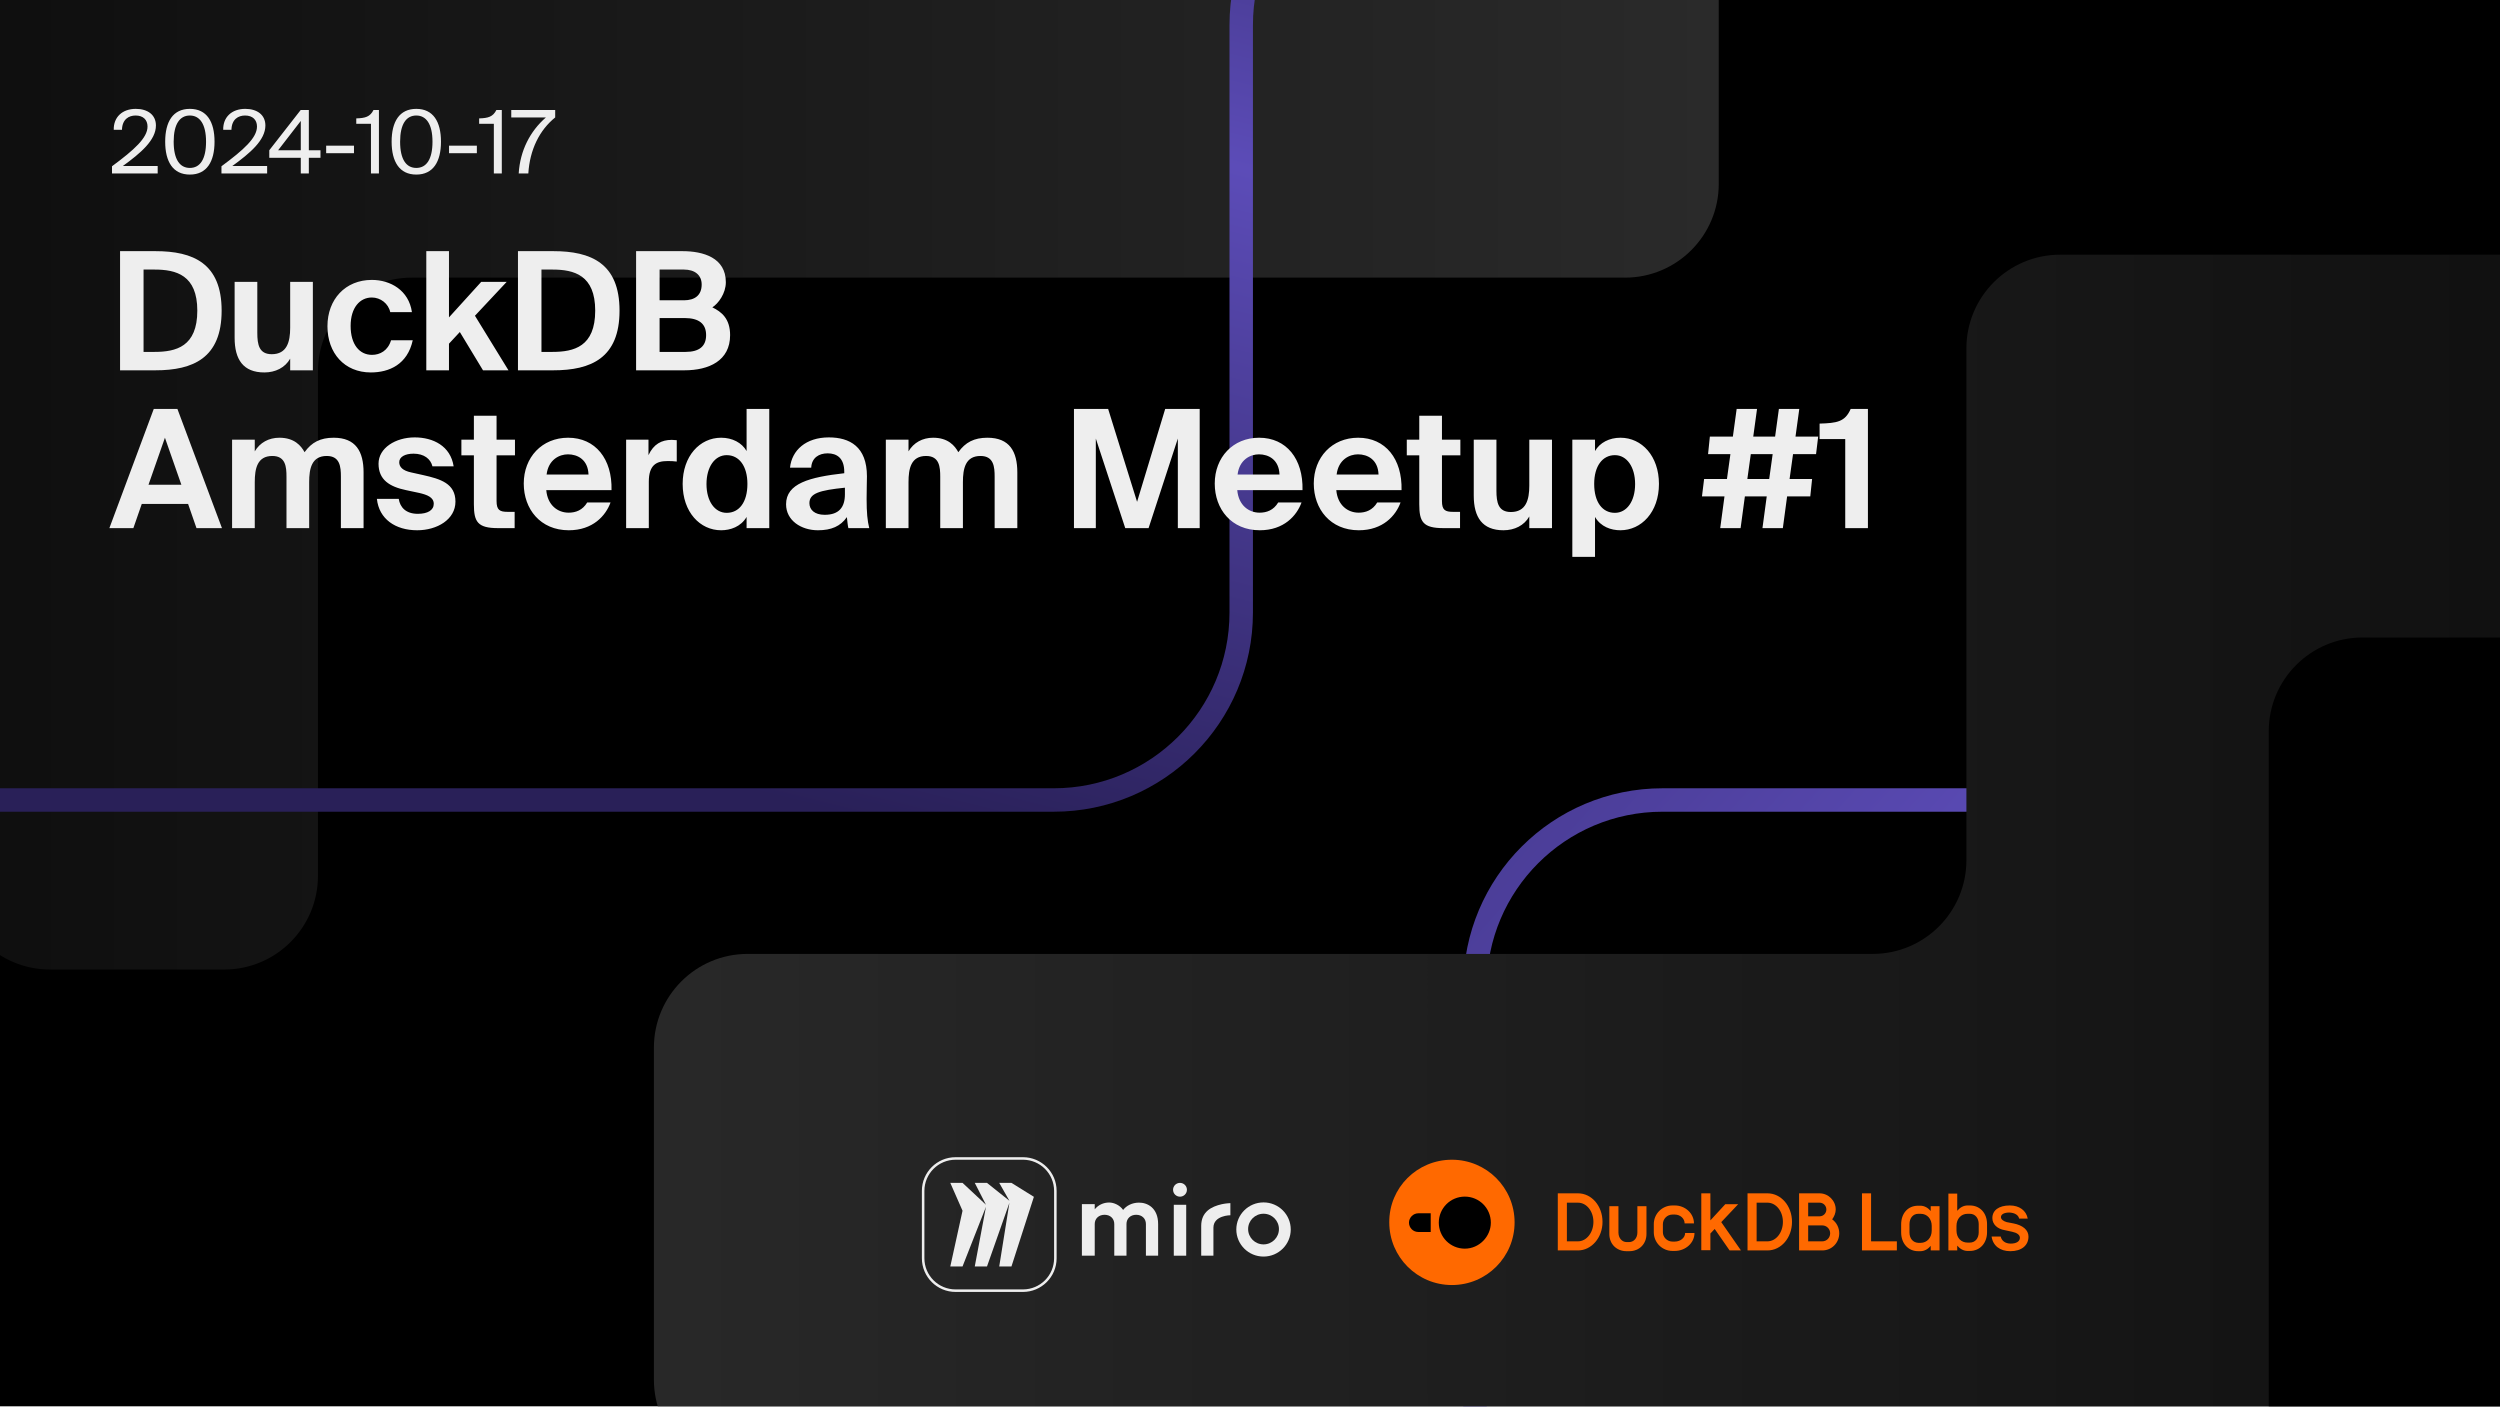
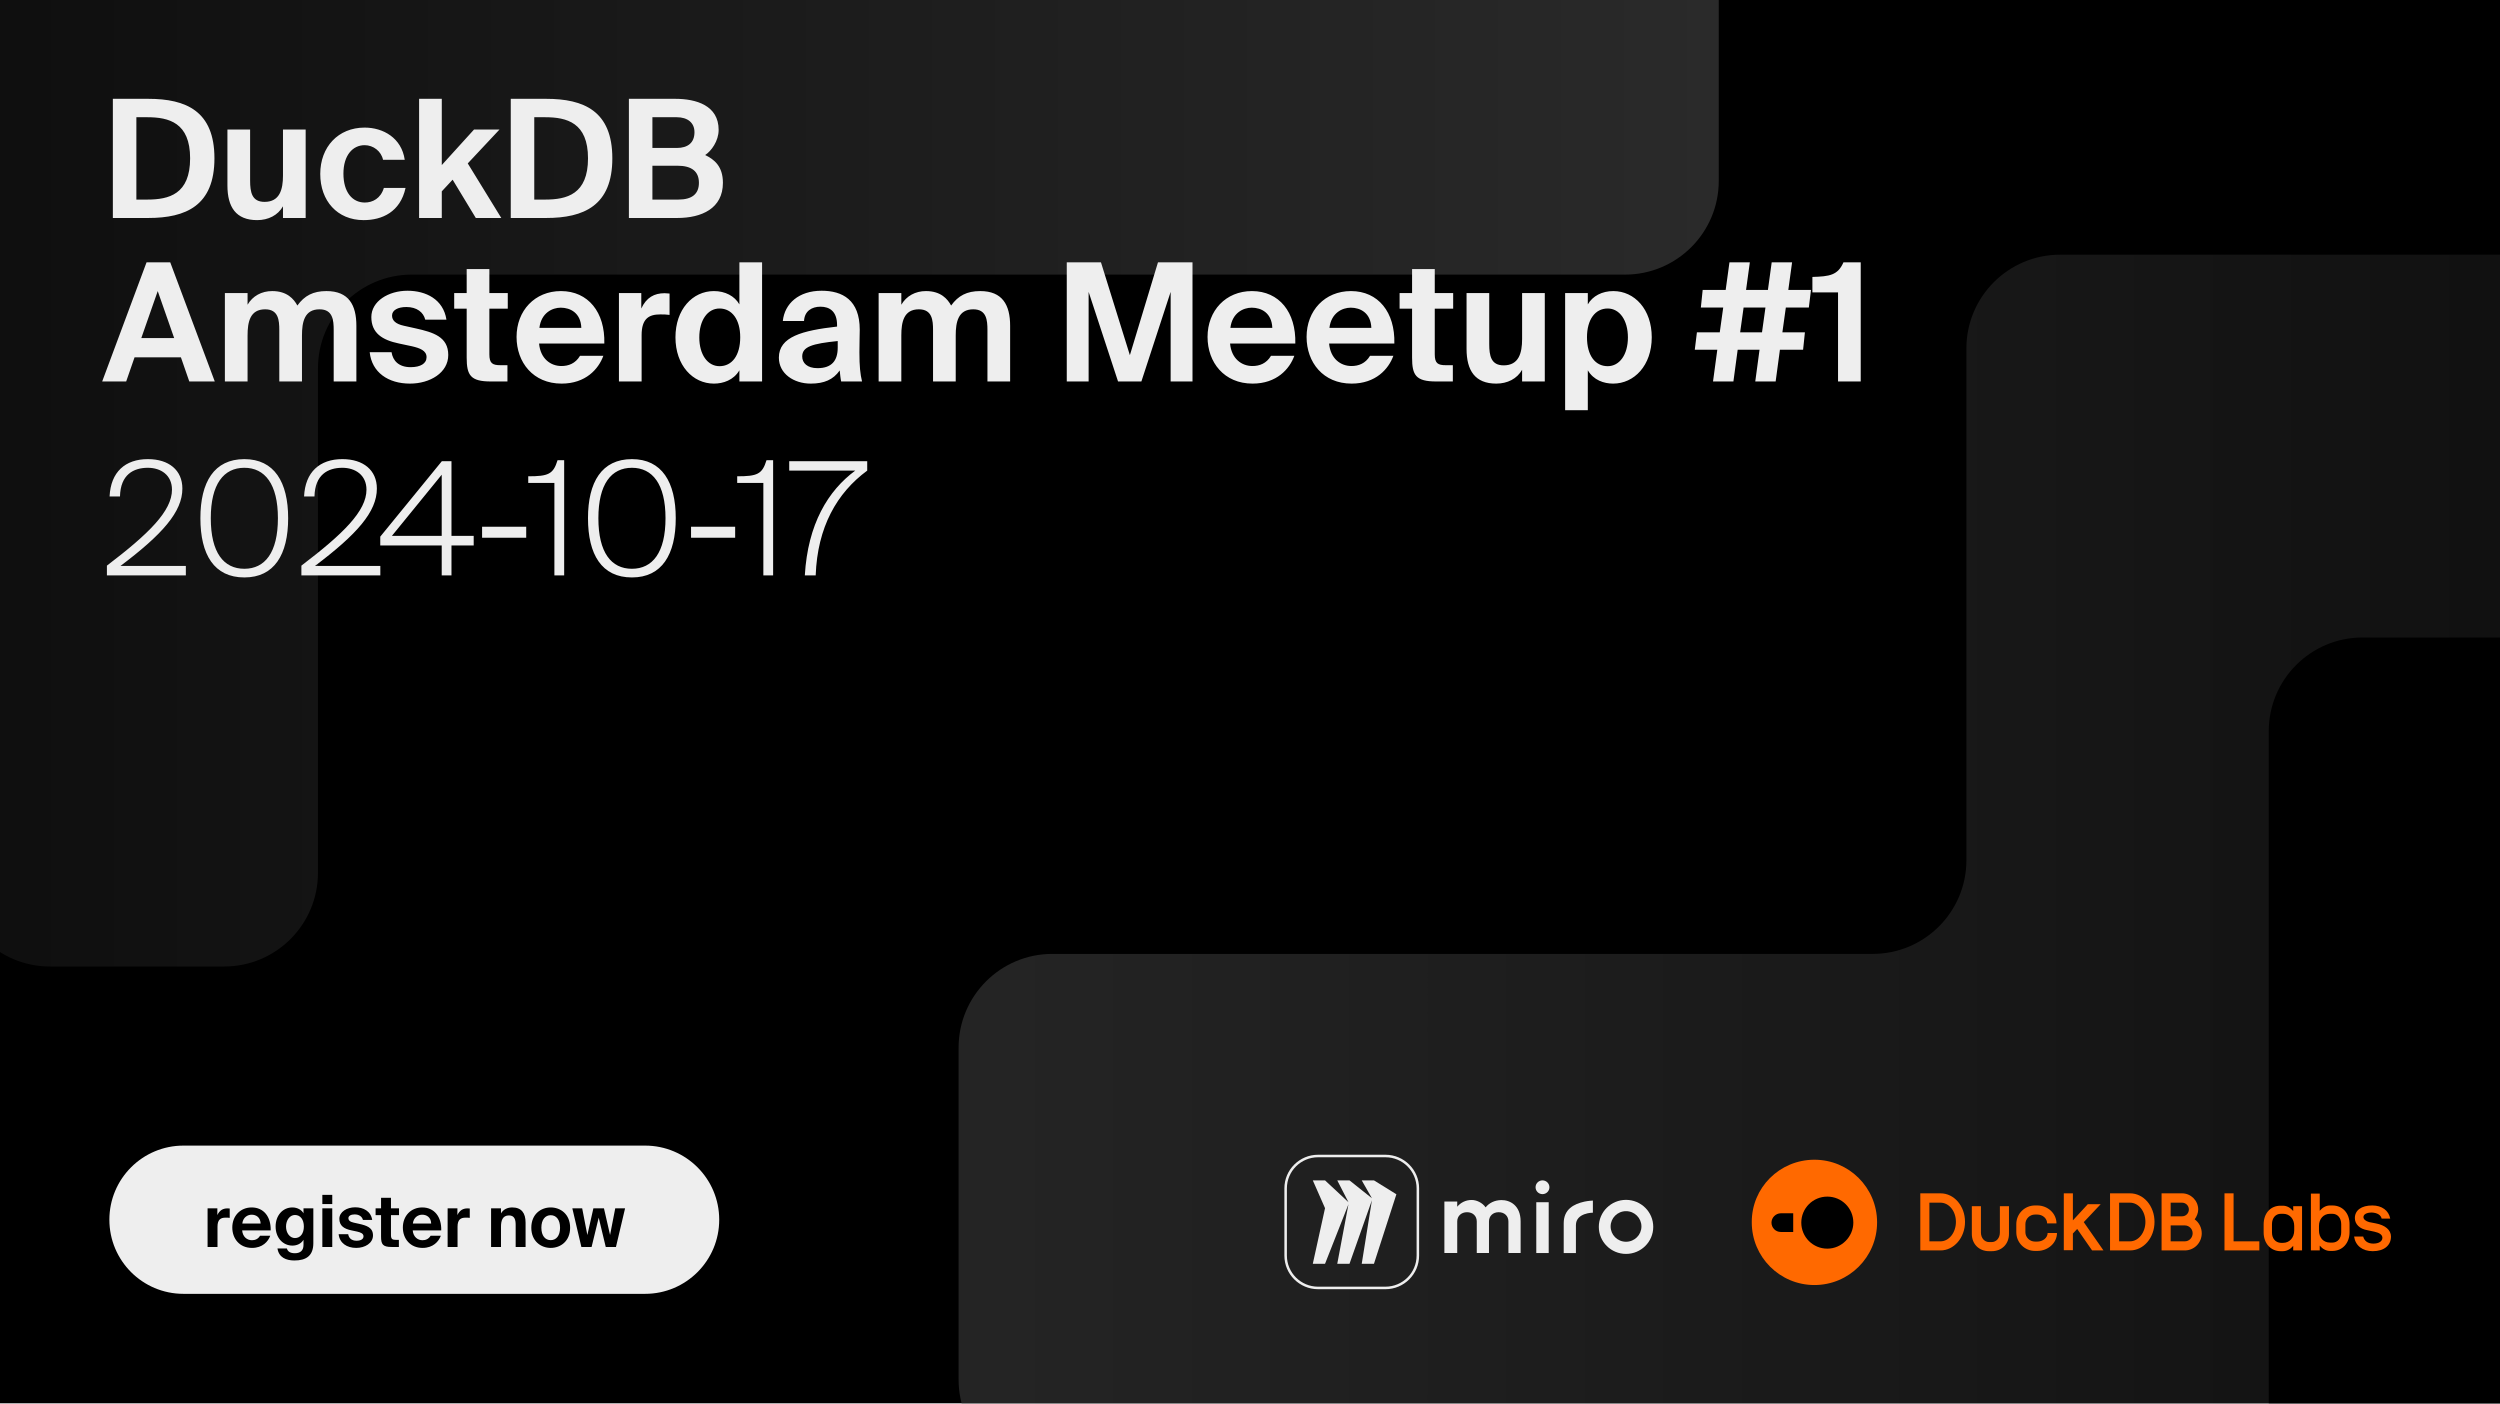
- <svg xmlns="http://www.w3.org/2000/svg" width="1600" height="900" viewBox="0 0 1600 900" fill="none">
-   <g clip-path="url(#clip0_3975_2800)">
-     <rect width="1600" height="900" fill="black" />
-     <path d="M944 1018L944 632C944 565.726 997.726 512 1064 512L1872 512" stroke="url(#paint0_linear_3975_2800)" stroke-width="15" stroke-linecap="round" stroke-linejoin="round" />
-     <path d="M478.5 610.5L1198.5 610.5C1231.64 610.5 1258.5 583.637 1258.5 550.5L1258.5 223C1258.5 189.862 1285.36 163 1318.5 163L1683 163C1716.14 163 1743 189.862 1743 223L1743 882.999C1743 916.136 1716.14 942.999 1683 942.999L478.5 943C445.363 943 418.5 916.137 418.5 883L418.5 670.5C418.5 637.363 445.363 610.5 478.5 610.5Z" fill="url(#paint1_linear_3975_2800)" />
-     <path d="M1512 408L2031.74 408L2241 408C2274.14 408 2301 434.863 2301 468L2301 972C2301 1005.14 2274.14 1032 2241 1032L1512 1032C1478.86 1032 1452 1005.14 1452 972L1452 468C1452 434.863 1478.86 408 1512 408Z" fill="black" />
-     <path d="M203.498 560.5L203.497 237.685C203.497 204.548 230.36 177.685 263.498 177.685L1040 177.685C1073.14 177.685 1100 150.822 1100 117.685L1100 -27C1100 -60.138 1073.14 -87.001 1040 -87.001L32 -87.001C-1.137 -87.001 -28 -60.138 -28 -27.001L-28 560.5C-28 593.637 -1.137 620.5 32 620.5L143.498 620.5C176.635 620.5 203.498 593.637 203.498 560.5Z" fill="url(#paint2_linear_3975_2800)" />
-     <path d="M1600 -104L914.381 -104C848.106 -103.999 794.381 -50.274 794.381 16L794.381 392C794.381 458.274 740.655 512 674.381 512L-170 512" stroke="url(#paint3_linear_3975_2800)" stroke-width="15" stroke-linecap="round" stroke-linejoin="round" />
-     <path d="M86.912 69.672C94.416 69.672 99.792 73.424 99.792 80.312C99.792 89.72 89.992 98.008 78.624 106.24H100.912V111H71.68V106.408C86.016 95.824 94.416 88.208 94.416 80.984C94.416 76.728 91.672 73.928 86.8 73.928C82.432 73.928 78.232 76.336 78.064 83.056H72.8C72.632 74.992 78.232 69.672 86.912 69.672ZM131.871 90.672C131.871 79.416 127.839 73.928 121.511 73.928C115.071 73.928 111.151 79.416 111.151 90.672C111.151 102.04 115.071 107.472 121.511 107.472C127.951 107.472 131.871 102.04 131.871 90.672ZM137.303 90.672C137.303 103.496 132.319 111.728 121.511 111.728C110.703 111.728 105.719 103.496 105.719 90.672C105.719 77.848 110.703 69.672 121.511 69.672C132.319 69.672 137.303 77.848 137.303 90.672ZM156.967 69.672C164.471 69.672 169.847 73.424 169.847 80.312C169.847 89.72 160.047 98.008 148.679 106.24H170.967V111H141.735V106.408C156.071 95.824 164.471 88.208 164.471 80.984C164.471 76.728 161.727 73.928 156.855 73.928C152.487 73.928 148.287 76.336 148.119 83.056H142.855C142.687 74.992 148.287 69.672 156.967 69.672ZM192.503 77.4L177.999 96.16H192.503V77.4ZM205.103 96.16V100.976H197.655V111H192.503V100.976H172.343V96.16L192.447 70.4H197.655V96.16H205.103ZM226.552 98.064H208.744V93.248H226.552V98.064ZM242.512 111H237.416V79.248H228.008V75.776C233.776 75.608 236.856 74.768 239.04 70.4H242.512V111ZM276.793 90.672C276.793 79.416 272.761 73.928 266.433 73.928C259.993 73.928 256.073 79.416 256.073 90.672C256.073 102.04 259.993 107.472 266.433 107.472C272.873 107.472 276.793 102.04 276.793 90.672ZM282.225 90.672C282.225 103.496 277.241 111.728 266.433 111.728C255.625 111.728 250.641 103.496 250.641 90.672C250.641 77.848 255.625 69.672 266.433 69.672C277.241 69.672 282.225 77.848 282.225 90.672ZM305.193 98.064H287.385V93.248H305.193V98.064ZM321.153 111H316.057V79.248H306.649V75.776C312.417 75.608 315.497 74.768 317.681 70.4H321.153V111ZM327.21 75.16V70.4H355.322V75.16C345.242 83.28 339.082 95.768 338.13 111H331.97C332.866 96.384 339.25 83.952 349.386 75.16H327.21Z" fill="#EEEEEE" />
-     <path d="M126.277 198.816C126.277 175.989 112.707 172.518 98.822 172.518H91.88V225.219H98.822C112.707 225.219 126.277 221.853 126.277 198.816ZM76.837 160.737H99.453C123.647 160.737 141.845 168.521 141.845 198.816C141.845 229.111 123.647 237 99.453 237H76.837V160.737ZM185.713 237V229.531C182.452 235.317 176.246 238.367 169.198 238.367C155.629 238.367 150.159 230.057 150.159 216.172V180.407H164.675V213.016C164.675 220.59 165.832 226.691 173.932 226.691C183.609 226.691 185.713 218.802 185.713 209.861V180.407H200.23V237H185.713ZM237.969 179.145C249.856 179.145 261.637 185.772 263.636 199.762H249.751C248.593 194.293 243.544 190.4 237.969 190.4C230.395 190.4 224.4 196.817 224.4 208.598C224.4 220.485 230.08 227.112 238.074 227.112C243.124 227.112 248.278 224.482 250.277 217.75H264.162C260.796 233.213 249.119 238.367 237.338 238.367C220.402 238.367 209.568 225.955 209.568 208.809C209.568 191.558 221.033 179.145 237.969 179.145ZM272.83 160.737H287.346V203.129L307.964 180.407H324.268L303.967 202.077L325.426 237H309.121L294.289 212.491L287.346 219.959V237H272.83V160.737ZM380.933 198.816C380.933 175.989 367.364 172.518 353.479 172.518H346.536V225.219H353.479C367.364 225.219 380.933 221.853 380.933 198.816ZM331.494 160.737H354.11C378.304 160.737 396.502 168.521 396.502 198.816C396.502 229.111 378.304 237 354.11 237H331.494V160.737ZM407.1 237V160.737H436.763C450.123 160.737 464.534 164.944 464.534 180.618C464.534 187.771 459.8 194.187 455.908 196.712C461.799 199.552 467.269 203.97 467.269 214.489C467.269 230.899 453.699 237 438.026 237H407.1ZM422.142 203.549V225.219H438.762C447.598 225.219 451.911 221.537 451.911 214.489C451.911 207.336 447.493 203.549 438.131 203.549H422.142ZM422.142 172.518V192.189H437.71C444.863 192.189 449.071 188.823 449.071 182.09C449.071 176.095 444.758 172.518 437.71 172.518H422.142ZM70 338L98.401 261.737H113.549L142.056 338H125.751L120.386 322.537H90.723L85.358 338H70ZM105.555 280.145L95.035 310.23H116.074L105.555 280.145ZM218.169 338V305.075C218.169 298.869 217.643 291.821 209.122 291.821C199.445 291.821 197.867 299.921 197.867 308.547V338H183.351V305.075C183.351 298.869 182.825 291.821 174.304 291.821C164.627 291.821 163.049 299.921 163.049 308.547V338H148.532V281.407H163.049V288.876C166.31 283.301 171.99 280.145 178.827 280.145C188.4 280.145 192.712 285.299 194.922 289.402C199.445 283.09 205.02 280.145 213.54 280.145C227.741 280.145 232.685 288.981 232.685 302.34V338H218.169ZM290.331 298.448H276.762C275.604 293.715 271.397 290.349 264.665 290.349C259.3 290.349 255.513 292.347 255.513 295.818C255.513 298.869 257.722 301.183 263.087 302.34L270.661 304.023C281.916 306.548 291.488 309.388 291.488 321.064C291.488 332.425 279.812 339.367 266.979 339.367C253.094 339.367 242.575 332.215 241.207 319.276H255.197C256.039 324.746 259.826 328.848 267.4 328.848C273.711 328.848 277.603 326.534 277.603 322.432C277.603 318.224 273.29 316.646 268.346 315.489L259.931 313.701C249.307 311.492 242.259 307.074 242.259 296.765C242.259 286.667 253.199 279.935 265.401 279.935C277.182 279.935 288.333 285.405 290.331 298.448ZM303.284 281.407V266.049H317.8V281.407H329.581V291.4H317.8V320.644C317.8 326.429 319.799 327.586 324.953 327.586H329.371V338H318.747C305.703 338 303.284 334.003 303.284 322.747V291.4H295.289V281.407H303.284ZM391.373 313.701H349.612C350.454 323.378 356.975 328.112 363.918 328.112C368.441 328.112 372.859 326.534 375.805 321.59H390.742C387.691 330.005 379.486 339.367 364.023 339.367C345.825 339.367 335.201 325.798 335.201 309.493C335.201 292.663 346.877 280.145 363.602 280.145C381.064 280.145 391.899 293.715 391.373 313.701ZM363.497 290.769C358.027 290.769 350.979 294.135 349.822 303.708H376.646C376.33 294.135 369.598 290.769 363.497 290.769ZM433.122 281.723V295.398C431.018 295.082 429.23 295.082 427.126 295.082C419.973 295.082 415.24 297.712 415.24 308.336V338H400.723V281.407H415.029V291.295C418.29 284.247 423.339 281.513 429.966 281.513C430.913 281.513 432.175 281.618 433.122 281.723ZM492.335 338H477.818V330.847C474.137 337.158 467.404 339.367 461.514 339.367C448.049 339.367 436.899 327.796 436.899 309.704C436.899 291.926 447.839 280.145 461.514 280.145C468.667 280.145 474.768 283.301 477.818 288.666V261.737H492.335V338ZM465.09 328.217C473.085 328.217 478.344 321.38 478.344 309.704C478.344 298.343 473.085 291.295 465.09 291.295C457.516 291.295 452.152 298.764 452.152 309.809C452.152 320.854 457.516 328.217 465.09 328.217ZM540.745 316.331V312.123C524.44 313.806 518.023 315.7 518.023 322.011C518.023 326.113 521.179 329.48 527.806 329.48C536.958 329.48 540.745 324.641 540.745 316.331ZM542.007 330.952C537.904 336.843 532.014 339.367 523.493 339.367C512.659 339.367 503.086 333.056 503.086 322.747C503.086 309.388 518.023 305.391 540.324 302.866V301.92C540.324 293.189 535.59 290.138 529.7 290.138C524.124 290.138 519.496 292.978 519.18 299.29H505.611C506.768 288.14 515.814 279.935 530.436 279.935C543.795 279.935 554.84 285.825 554.84 304.865C554.84 306.548 554.63 314.227 554.63 319.276C554.63 328.217 555.156 333.266 556.313 338H542.954C542.533 336.212 542.322 333.792 542.007 330.952ZM636.569 338V305.075C636.569 298.869 636.043 291.821 627.523 291.821C617.845 291.821 616.267 299.921 616.267 308.547V338H601.751V305.075C601.751 298.869 601.225 291.821 592.705 291.821C583.027 291.821 581.449 299.921 581.449 308.547V338H566.933V281.407H581.449V288.876C584.71 283.301 590.391 280.145 597.228 280.145C606.8 280.145 611.113 285.299 613.322 289.402C617.845 283.09 623.42 280.145 631.941 280.145C646.142 280.145 651.086 288.981 651.086 302.34V338H636.569ZM735.091 338H720.154L701.325 280.671V338H687.335V261.737H709.214L727.728 321.169L745.715 261.737H767.806V338H753.815V280.671L735.091 338ZM833.606 313.701H791.845C792.686 323.378 799.208 328.112 806.151 328.112C810.674 328.112 815.092 326.534 818.037 321.59H832.975C829.924 330.005 821.719 339.367 806.256 339.367C788.058 339.367 777.434 325.798 777.434 309.493C777.434 292.663 789.11 280.145 805.835 280.145C823.297 280.145 834.132 293.715 833.606 313.701ZM805.73 290.769C800.26 290.769 793.212 294.135 792.055 303.708H818.879C818.563 294.135 811.831 290.769 805.73 290.769ZM896.987 313.701H855.227C856.068 323.378 862.59 328.112 869.532 328.112C874.056 328.112 878.474 326.534 881.419 321.59H896.356C893.306 330.005 885.101 339.367 869.638 339.367C851.44 339.367 840.815 325.798 840.815 309.493C840.815 292.663 852.492 280.145 869.217 280.145C886.679 280.145 897.513 293.715 896.987 313.701ZM869.112 290.769C863.642 290.769 856.594 294.135 855.437 303.708H882.261C881.945 294.135 875.213 290.769 869.112 290.769ZM908.336 281.407V266.049H922.853V281.407H934.634V291.4H922.853V320.644C922.853 326.429 924.851 327.586 930.006 327.586H934.424V338H923.799C910.756 338 908.336 334.003 908.336 322.747V291.4H900.342V281.407H908.336ZM978.753 338V330.531C975.492 336.317 969.286 339.367 962.238 339.367C948.669 339.367 943.199 331.057 943.199 317.172V281.407H957.715V314.016C957.715 321.59 958.872 327.691 966.972 327.691C976.65 327.691 978.753 319.802 978.753 310.861V281.407H993.27V338H978.753ZM1033.53 328.217C1041.11 328.217 1046.47 320.854 1046.47 309.809C1046.47 298.764 1041.11 291.295 1033.53 291.295C1025.54 291.295 1020.28 298.343 1020.28 309.704C1020.28 321.38 1025.54 328.217 1033.53 328.217ZM1020.81 356.408H1006.29V281.407H1020.81V288.666C1023.86 283.301 1029.96 280.145 1037.11 280.145C1050.79 280.145 1061.73 291.926 1061.73 309.704C1061.73 327.796 1050.47 339.367 1037.01 339.367C1031.11 339.367 1024.49 337.158 1020.81 330.847V356.408ZM1094.31 279.409H1109.04L1111.46 261.737H1124.5L1122.08 279.409H1136.07L1138.49 261.737H1151.54L1149.12 279.409H1163.63L1162.27 290.664H1147.54L1145.33 306.548H1159.74L1158.58 317.698H1143.75L1141.02 338H1127.97L1130.71 317.698H1116.72L1113.98 338H1100.94L1103.67 317.698H1089.26L1090.63 306.548H1105.25L1107.46 290.664H1093.16L1094.31 279.409ZM1120.51 290.664L1118.3 306.548H1132.29L1134.5 290.664H1120.51ZM1195.47 338H1180.95V280.987H1164.54V271.099C1175.48 270.783 1180.84 270.047 1184.42 261.737H1195.47V338Z" fill="#EEEEEE" />
-     <path d="M768.776 784.577V803.647H776.59V785.746C776.59 777.774 787.443 777.759 787.443 777.759V769.998C787.443 769.998 784.407 770.134 782.009 770.673C775.214 772.204 768.776 775.56 768.776 784.577Z" fill="#EEEEEE" />
-     <path d="M709.884 769.611C712.927 769.611 716.729 771.335 718.799 774.363C720.941 771.61 724.467 769.751 728.822 769.679C734.354 769.607 741.199 773.05 741.199 783.383V803.622H733.385V783.379C733.385 779.936 730.896 777.459 727.167 777.459C723.437 777.459 720.948 779.936 720.948 783.379V803.618H713.135V783.379C713.135 779.936 710.646 777.459 706.916 777.459C703.183 777.459 700.626 779.936 700.626 783.379V803.618H692.409V770.633H700.626V773.948C702.84 771.263 706.087 769.607 709.888 769.607H709.884V769.611Z" fill="#EEEEEE" />
-     <path d="M759.169 771.057V803.646H751.224V771.057H759.169Z" fill="#EEEEEE" />
-     <path d="M755.195 765.873C757.646 765.873 759.629 763.897 759.629 761.457C759.629 759.021 757.642 757.045 755.195 757.045C752.747 757.045 750.76 759.021 750.76 761.457C750.76 763.897 752.743 765.873 755.195 765.873Z" fill="#EEEEEE" />
-     <path d="M808.659 769.541C799.039 769.541 791.24 777.302 791.24 786.873C791.24 796.444 799.039 804.204 808.659 804.204C818.279 804.204 826.077 796.444 826.077 786.873C826.077 777.302 818.279 769.541 808.659 769.541ZM808.659 796.413C803.213 796.413 798.797 792.02 798.797 786.601C798.797 781.182 803.213 776.789 808.659 776.789C814.108 776.789 818.52 781.182 818.52 786.601C818.52 792.02 814.108 796.413 808.659 796.413Z" fill="#EEEEEE" />
-     <path d="M590.808 762.166C590.808 750.708 600.1 741.416 611.559 741.416H654.677C666.139 741.416 675.428 750.708 675.428 762.166V805.284C675.428 816.747 666.136 826.035 654.677 826.035H611.559C600.1 826.035 590.808 816.743 590.808 805.284V762.166Z" stroke="#EEEEEE" stroke-width="1.617" />
-     <path fill-rule="evenodd" clip-rule="evenodd" d="M647.335 757.045H639.506L646.03 768.509L631.677 757.045H623.849L631.025 771.054L616.02 757.045H608.191L616.02 774.878L608.191 810.541H616.02L631.025 772.333L623.849 810.541H631.677L646.03 769.783L639.506 810.541H647.335L661.687 765.96L647.335 757.045Z" fill="#EEEEEE" />
-     <g clip-path="url(#clip1_3975_2800)">
-       <path d="M929.236 742.223C951.388 742.223 969.337 760.171 969.337 782.324C969.337 804.476 951.388 822.425 929.236 822.425C907.083 822.425 889.135 804.476 889.135 782.324C888.973 760.171 906.922 742.223 929.236 742.223Z" fill="#FF6900" />
-       <path d="M907.731 788.468H915.654V776.502H907.731C904.497 776.502 901.748 779.251 901.748 782.485C901.748 785.719 904.335 788.468 907.731 788.468Z" fill="black" />
-       <path d="M954.138 782.485C954.138 773.268 946.7 765.83 937.483 765.83C928.266 765.83 920.828 773.268 920.828 782.485C920.828 791.702 928.266 799.14 937.483 799.14C946.7 799.14 954.138 791.378 954.138 782.485Z" fill="black" />
-       <path d="M1047.92 771.977V788.794C1047.92 792.351 1045.66 794.938 1042.59 794.938H1041.13C1038.06 794.938 1035.8 792.351 1035.8 788.794V771.977H1029.97V789.764C1029.97 796.232 1034.66 800.759 1040.97 800.759H1042.75C1049.22 800.759 1053.74 796.07 1053.74 789.764V771.977H1047.92ZM1222.07 788.794V783.458C1222.07 779.577 1224.33 776.828 1227.73 776.828H1229.19C1233.39 776.828 1236.3 780.062 1236.3 784.589V787.5C1236.3 792.189 1233.23 795.423 1229.19 795.423H1227.73C1224.33 795.261 1222.07 792.674 1222.07 788.794ZM1216.74 788.794C1216.74 795.747 1221.26 800.759 1227.57 800.759H1229.02C1231.61 800.759 1233.88 799.466 1235.65 797.364V800.274H1241.31V771.977H1235.65V775.049C1233.88 772.947 1231.61 771.654 1229.02 771.654H1227.57C1221.1 771.654 1216.74 776.505 1216.74 783.619V788.794ZM1191.67 800.274H1213.99V794.453H1197.49V763.73H1191.67V800.274ZM1252.15 787.5V784.589C1252.15 780.062 1255.06 776.828 1259.26 776.828H1260.72C1264.11 776.828 1266.38 779.577 1266.38 783.458V788.632C1266.38 792.513 1264.11 795.261 1260.72 795.261H1259.26C1255.06 795.261 1252.15 792.189 1252.15 787.5ZM1246.97 800.274H1252.63V797.202C1254.41 799.304 1256.67 800.597 1259.26 800.597H1260.72C1267.18 800.597 1271.71 795.585 1271.71 788.632V783.458C1271.71 776.343 1267.18 771.492 1260.72 771.492H1259.26C1256.67 771.492 1254.41 772.786 1252.63 774.888V763.892H1246.97V800.274ZM1292.25 779.9H1297.75C1296.78 774.726 1292.41 771.492 1286.27 771.492C1279.31 771.492 1275.11 774.564 1275.11 779.577C1275.11 783.458 1278.18 786.53 1283.19 787.338L1287.72 788.308C1290.79 788.955 1292.73 790.249 1292.73 792.189C1292.73 794.453 1290.47 795.908 1286.91 795.908C1283.35 795.908 1281.09 794.13 1280.44 791.381H1274.62C1275.43 797.202 1279.96 800.759 1286.59 800.759C1293.86 800.759 1298.23 797.04 1298.23 791.381C1298.23 787.177 1294.51 784.104 1288.53 782.972L1284.32 782.164C1282.06 781.517 1280.61 780.385 1280.61 778.93C1280.61 777.151 1282.71 776.019 1285.94 776.019C1289.5 776.181 1291.76 777.636 1292.25 779.9ZM1101.61 782.164L1112.44 770.683H1104.19L1094.65 781.032V763.73H1088.83V800.112H1094.65V789.44L1097.4 786.53L1106.94 800.274H1114.22L1101.61 782.164ZM1009.92 794.453H1002.81V769.713H1009.92C1015.42 769.713 1019.79 775.211 1019.79 782.002C1019.79 788.794 1015.42 794.453 1009.92 794.453ZM1009.92 763.73H996.988V800.274H1009.92C1018.49 800.274 1025.61 792.189 1025.61 782.002C1025.61 771.815 1018.66 763.73 1009.92 763.73ZM1131.2 794.453H1124.24V769.713H1131.2C1136.69 769.713 1141.06 775.211 1141.06 782.002C1141.06 788.794 1136.69 794.453 1131.2 794.453ZM1131.2 763.73H1118.42V800.274H1131.2C1139.93 800.274 1146.88 792.189 1146.88 782.002C1146.88 771.815 1139.93 763.73 1131.2 763.73ZM1166.29 794.453H1157.23V784.266H1166.29C1169.03 784.266 1171.3 786.53 1171.3 789.279C1171.3 792.189 1169.03 794.453 1166.29 794.453ZM1157.23 778.445V769.713H1164.51C1166.93 769.713 1168.87 771.654 1168.87 774.079C1168.87 776.505 1166.93 778.445 1164.51 778.445H1157.23ZM1172.59 780.385C1173.89 778.607 1174.86 776.343 1174.86 774.079C1174.86 768.42 1170.17 763.73 1164.51 763.73H1151.41V800.274H1166.29C1172.27 800.274 1177.12 795.423 1177.12 789.279C1177.12 785.721 1175.34 782.326 1172.59 780.385ZM1070.4 777.313H1071.85C1075.41 777.313 1078.16 779.9 1078.16 782.972H1084.14C1084.14 776.666 1078.65 771.492 1071.85 771.492H1070.4C1063.77 771.492 1058.43 776.828 1058.43 783.458V788.632C1058.43 795.261 1063.77 800.597 1070.4 800.597H1071.85C1078.81 800.597 1084.47 795.423 1084.47 789.117H1078.48C1078.48 792.189 1075.41 794.615 1071.85 794.615H1070.4C1067 794.615 1064.25 791.866 1064.25 788.632V783.458C1064.25 780.062 1067 777.313 1070.4 777.313Z" fill="#FF6900" />
+ <svg xmlns="http://www.w3.org/2000/svg" width="367" height="206" viewBox="0 0 367 206" fill="none">
+   <g clip-path="url(#clip0_4037_232)">
+     <rect width="367" height="206" fill="black" />
+     <path d="M154.484 140.033L274.906 140.033C282.507 140.033 288.669 133.872 288.669 126.271L288.668 51.151C288.668 43.55 294.83 37.388 302.431 37.388L386.038 37.388C393.639 37.388 399.801 43.55 399.801 51.151L399.801 202.538C399.801 210.139 393.639 216.301 386.038 216.301L154.484 216.301C146.883 216.301 140.722 210.139 140.722 202.538L140.722 153.796C140.722 146.195 146.883 140.033 154.484 140.033Z" fill="url(#paint0_linear_4037_232)" />
+     <path d="M46.677 128.12L46.677 54.075C46.677 46.474 52.839 40.312 60.44 40.312L238.55 40.312C246.151 40.312 252.313 34.15 252.313 26.55L252.313 -6.638C252.313 -14.238 246.151 -20.4 238.55 -20.4L7.34 -20.4C-0.261 -20.4 -6.422 -14.238 -6.422 -6.638L-6.422 128.12C-6.422 135.721 -0.261 141.883 7.34 141.883L32.915 141.883C40.516 141.883 46.678 135.721 46.677 128.12Z" fill="url(#paint1_linear_4037_232)" />
+     <path d="M346.815 93.585L466.03 93.585L514.029 93.585C521.63 93.585 527.792 99.747 527.792 107.348L527.792 222.953C527.792 230.553 521.63 236.715 514.029 236.715L346.815 236.715C339.214 236.715 333.052 230.553 333.052 222.953L333.052 107.348C333.052 99.747 339.214 93.585 346.815 93.585Z" fill="black" />
+     <rect x="16.056" y="168.174" width="89.525" height="21.762" rx="10.881" fill="#EEEEEE" />
+     <path d="M33.723 177.411V178.782C33.511 178.751 33.332 178.751 33.121 178.751C32.404 178.751 31.929 179.015 31.929 180.08V183.056H30.473V177.379H31.908V178.371C32.235 177.664 32.741 177.39 33.406 177.39C33.501 177.39 33.628 177.4 33.723 177.411ZM39.736 180.618H35.547C35.631 181.589 36.285 182.064 36.982 182.064C37.436 182.064 37.879 181.906 38.174 181.41H39.672C39.367 182.254 38.544 183.193 36.992 183.193C35.167 183.193 34.101 181.832 34.101 180.196C34.101 178.508 35.273 177.252 36.95 177.252C38.702 177.252 39.788 178.614 39.736 180.618ZM36.94 178.318C36.391 178.318 35.684 178.656 35.568 179.616H38.259C38.227 178.656 37.552 178.318 36.94 178.318ZM43.297 181.747C44.11 181.747 44.606 181.061 44.606 180.049C44.606 179.046 44.11 178.36 43.297 178.36C42.548 178.36 41.989 179.109 41.989 180.059C41.989 180.998 42.548 181.747 43.297 181.747ZM44.553 177.379H45.998V182.486C45.998 184.343 44.954 185.039 43.213 185.039C41.999 185.039 40.934 184.596 40.733 183.277H42.115C42.242 183.741 42.633 183.974 43.287 183.974C44.046 183.974 44.553 183.615 44.553 182.76V182.001C44.184 182.623 43.519 182.855 42.928 182.855C41.535 182.855 40.459 181.705 40.459 180.049C40.459 178.434 41.504 177.252 42.928 177.252C43.645 177.252 44.3 177.622 44.553 178.118V177.379ZM47.32 177.379H48.776V183.056H47.32V177.379ZM47.32 175.406H48.776V176.757H47.32V175.406ZM54.639 179.088H53.278C53.162 178.614 52.74 178.276 52.065 178.276C51.527 178.276 51.147 178.476 51.147 178.825C51.147 179.131 51.368 179.363 51.907 179.479L52.666 179.648C53.795 179.901 54.755 180.186 54.755 181.357C54.755 182.496 53.584 183.193 52.297 183.193C50.904 183.193 49.849 182.475 49.712 181.178H51.115C51.2 181.726 51.58 182.138 52.339 182.138C52.972 182.138 53.363 181.906 53.363 181.494C53.363 181.072 52.93 180.914 52.434 180.798L51.59 180.618C50.524 180.397 49.817 179.954 49.817 178.92C49.817 177.907 50.915 177.231 52.139 177.231C53.32 177.231 54.439 177.78 54.639 179.088ZM55.939 177.379V175.839H57.395V177.379H58.576V178.381H57.395V181.315C57.395 181.895 57.595 182.011 58.112 182.011H58.555V183.056H57.49C56.181 183.056 55.939 182.655 55.939 181.526V178.381H55.137V177.379H55.939ZM64.774 180.618H60.586C60.67 181.589 61.324 182.064 62.02 182.064C62.474 182.064 62.917 181.906 63.213 181.41H64.711C64.405 182.254 63.582 183.193 62.031 183.193C60.206 183.193 59.14 181.832 59.14 180.196C59.14 178.508 60.311 177.252 61.989 177.252C63.74 177.252 64.827 178.614 64.774 180.618ZM61.978 178.318C61.43 178.318 60.723 178.656 60.607 179.616H63.297C63.266 178.656 62.59 178.318 61.978 178.318ZM68.962 177.411V178.782C68.751 178.751 68.572 178.751 68.361 178.751C67.643 178.751 67.168 179.015 67.168 180.08V183.056H65.712V177.379H67.147V178.371C67.474 177.664 67.981 177.39 68.646 177.39C68.74 177.39 68.867 177.4 68.962 177.411ZM73.546 177.379V178.128C73.874 177.548 74.486 177.252 75.192 177.252C76.554 177.252 77.155 178.075 77.155 179.479V183.056H75.699V179.795C75.699 179.067 75.541 178.424 74.718 178.424C73.758 178.424 73.546 179.204 73.546 180.101V183.056H72.091V177.379H73.546ZM80.845 178.392C80.043 178.392 79.473 179.036 79.473 180.228C79.473 181.42 80.043 182.053 80.845 182.053C81.647 182.053 82.216 181.42 82.216 180.228C82.216 179.036 81.647 178.392 80.845 178.392ZM80.845 183.193C79.41 183.193 77.996 182.212 77.996 180.228C77.996 178.234 79.41 177.252 80.845 177.252C82.28 177.252 83.694 178.234 83.694 180.228C83.694 182.212 82.28 183.193 80.845 183.193ZM86.223 181.304L87.109 177.379H88.66L89.557 181.294L90.317 177.379H91.762L90.422 183.056H88.924L87.89 178.751L86.845 183.056H85.347L84.017 177.379H85.463L86.223 181.304Z" fill="black" />
+     <path d="M27.909 23.241C27.909 18.006 24.796 17.209 21.611 17.209H20.019V29.298H21.611C24.796 29.298 27.909 28.526 27.909 23.241ZM16.568 14.507H21.756C27.305 14.507 31.48 16.293 31.48 23.241C31.48 30.19 27.305 32 21.756 32H16.568V14.507ZM41.542 32V30.287C40.794 31.614 39.37 32.314 37.754 32.314C34.641 32.314 33.386 30.407 33.386 27.223V19.019H36.716V26.499C36.716 28.236 36.981 29.635 38.839 29.635C41.059 29.635 41.542 27.826 41.542 25.775V19.019H44.871V32H41.542ZM53.528 18.73C56.254 18.73 58.957 20.25 59.415 23.459H56.23C55.965 22.204 54.807 21.311 53.528 21.311C51.791 21.311 50.415 22.783 50.415 25.485C50.415 28.212 51.718 29.732 53.552 29.732C54.71 29.732 55.892 29.129 56.351 27.584H59.536C58.764 31.131 56.086 32.314 53.383 32.314C49.498 32.314 47.013 29.466 47.013 25.534C47.013 21.577 49.643 18.73 53.528 18.73ZM61.524 14.507H64.854V24.231L69.583 19.019H73.323L68.666 23.989L73.588 32H69.848L66.446 26.378L64.854 28.091V32H61.524V14.507ZM86.32 23.241C86.32 18.006 83.208 17.209 80.023 17.209H78.43V29.298H80.023C83.208 29.298 86.32 28.526 86.32 23.241ZM74.98 14.507H80.168C85.717 14.507 89.891 16.293 89.891 23.241C89.891 30.19 85.717 32 80.168 32H74.98V14.507ZM92.322 32V14.507H99.126C102.191 14.507 105.496 15.472 105.496 19.067C105.496 20.708 104.41 22.18 103.518 22.759C104.869 23.41 106.124 24.424 106.124 26.837C106.124 30.601 103.011 32 99.416 32H92.322ZM95.773 24.327V29.298H99.585C101.612 29.298 102.601 28.453 102.601 26.837C102.601 25.196 101.587 24.327 99.44 24.327H95.773ZM95.773 17.209V21.721H99.344C100.984 21.721 101.949 20.949 101.949 19.405C101.949 18.03 100.96 17.209 99.344 17.209H95.773ZM15 56L21.515 38.507H24.989L31.528 56H27.788L26.557 52.453H19.753L18.523 56H15ZM23.155 42.73L20.742 49.63H25.568L23.155 42.73ZM48.986 56V48.448C48.986 47.024 48.866 45.408 46.911 45.408C44.691 45.408 44.33 47.266 44.33 49.244V56H41V48.448C41 47.024 40.879 45.408 38.925 45.408C36.705 45.408 36.343 47.266 36.343 49.244V56H33.013V43.019H36.343V44.732C37.091 43.453 38.394 42.73 39.962 42.73C42.158 42.73 43.147 43.912 43.654 44.853C44.691 43.405 45.97 42.73 47.925 42.73C51.182 42.73 52.316 44.756 52.316 47.821V56H48.986ZM65.538 46.928H62.426C62.16 45.842 61.195 45.07 59.651 45.07C58.421 45.07 57.552 45.528 57.552 46.325C57.552 47.024 58.059 47.555 59.289 47.821L61.026 48.207C63.608 48.786 65.804 49.437 65.804 52.115C65.804 54.721 63.126 56.314 60.182 56.314C56.997 56.314 54.584 54.673 54.271 51.705H57.48C57.673 52.96 58.541 53.901 60.279 53.901C61.726 53.901 62.619 53.37 62.619 52.429C62.619 51.464 61.63 51.102 60.496 50.837L58.565 50.426C56.129 49.92 54.512 48.906 54.512 46.542C54.512 44.225 57.021 42.681 59.82 42.681C62.523 42.681 65.08 43.936 65.538 46.928ZM68.509 43.019V39.496H71.839V43.019H74.541V45.311H71.839V52.019C71.839 53.346 72.298 53.611 73.48 53.611H74.493V56H72.056C69.064 56 68.509 55.083 68.509 52.501V45.311H66.676V43.019H68.509ZM88.715 50.426H79.136C79.329 52.646 80.825 53.732 82.417 53.732C83.455 53.732 84.468 53.37 85.144 52.236H88.57C87.87 54.166 85.988 56.314 82.442 56.314C78.267 56.314 75.831 53.201 75.831 49.461C75.831 45.601 78.509 42.73 82.345 42.73C86.35 42.73 88.835 45.842 88.715 50.426ZM82.321 45.166C81.066 45.166 79.45 45.939 79.184 48.134H85.337C85.265 45.939 83.72 45.166 82.321 45.166ZM98.291 43.091V46.228C97.809 46.156 97.398 46.156 96.916 46.156C95.275 46.156 94.189 46.759 94.189 49.196V56H90.86V43.019H94.141V45.287C94.889 43.67 96.047 43.043 97.567 43.043C97.784 43.043 98.074 43.067 98.291 43.091ZM111.873 56H108.543V54.359C107.699 55.807 106.155 56.314 104.803 56.314C101.715 56.314 99.157 53.66 99.157 49.51C99.157 45.432 101.667 42.73 104.803 42.73C106.444 42.73 107.844 43.453 108.543 44.684V38.507H111.873V56ZM105.624 53.756C107.458 53.756 108.664 52.188 108.664 49.51C108.664 46.904 107.458 45.287 105.624 45.287C103.887 45.287 102.656 47 102.656 49.534C102.656 52.067 103.887 53.756 105.624 53.756ZM122.977 51.03V50.065C119.237 50.45 117.765 50.885 117.765 52.333C117.765 53.273 118.489 54.046 120.009 54.046C122.108 54.046 122.977 52.936 122.977 51.03ZM123.267 54.383C122.326 55.735 120.974 56.314 119.02 56.314C116.535 56.314 114.339 54.866 114.339 52.501C114.339 49.437 117.765 48.52 122.881 47.941V47.724C122.881 45.721 121.795 45.022 120.444 45.022C119.165 45.022 118.103 45.673 118.031 47.121H114.918C115.184 44.563 117.259 42.681 120.612 42.681C123.677 42.681 126.21 44.032 126.21 48.4C126.21 48.786 126.162 50.547 126.162 51.705C126.162 53.756 126.283 54.914 126.548 56H123.484C123.387 55.59 123.339 55.035 123.267 54.383ZM144.957 56V48.448C144.957 47.024 144.836 45.408 142.882 45.408C140.662 45.408 140.3 47.266 140.3 49.244V56H136.97V48.448C136.97 47.024 136.85 45.408 134.895 45.408C132.676 45.408 132.314 47.266 132.314 49.244V56H128.984V43.019H132.314V44.732C133.062 43.453 134.365 42.73 135.933 42.73C138.129 42.73 139.118 43.912 139.625 44.853C140.662 43.405 141.941 42.73 143.895 42.73C147.153 42.73 148.287 44.756 148.287 47.821V56H144.957ZM167.555 56H164.129L159.81 42.85V56H156.601V38.507H161.62L165.866 52.139L169.992 38.507H175.059V56H171.85V42.85L167.555 56ZM190.152 50.426H180.573C180.766 52.646 182.262 53.732 183.855 53.732C184.892 53.732 185.906 53.37 186.581 52.236H190.007C189.308 54.166 187.426 56.314 183.879 56.314C179.705 56.314 177.268 53.201 177.268 49.461C177.268 45.601 179.946 42.73 183.782 42.73C187.788 42.73 190.273 45.842 190.152 50.426ZM183.758 45.166C182.503 45.166 180.887 45.939 180.621 48.134H186.774C186.702 45.939 185.158 45.166 183.758 45.166ZM204.69 50.426H195.111C195.304 52.646 196.8 53.732 198.393 53.732C199.43 53.732 200.444 53.37 201.119 52.236H204.545C203.846 54.166 201.964 56.314 198.417 56.314C194.243 56.314 191.806 53.201 191.806 49.461C191.806 45.601 194.484 42.73 198.32 42.73C202.326 42.73 204.811 45.842 204.69 50.426ZM198.296 45.166C197.042 45.166 195.425 45.939 195.16 48.134H201.312C201.24 45.939 199.696 45.166 198.296 45.166ZM207.293 43.019V39.496H210.623V43.019H213.325V45.311H210.623V52.019C210.623 53.346 211.082 53.611 212.264 53.611H213.277V56H210.84C207.848 56 207.293 55.083 207.293 52.501V45.311H205.46V43.019H207.293ZM223.445 56V54.287C222.697 55.614 221.274 56.314 219.657 56.314C216.545 56.314 215.29 54.407 215.29 51.223V43.019H218.62V50.499C218.62 52.236 218.885 53.635 220.743 53.635C222.963 53.635 223.445 51.826 223.445 49.775V43.019H226.775V56H223.445ZM236.011 53.756C237.748 53.756 238.978 52.067 238.978 49.534C238.978 47 237.748 45.287 236.011 45.287C234.177 45.287 232.97 46.904 232.97 49.51C232.97 52.188 234.177 53.756 236.011 53.756ZM233.091 60.222H229.761V43.019H233.091V44.684C233.791 43.453 235.19 42.73 236.831 42.73C239.968 42.73 242.477 45.432 242.477 49.51C242.477 53.66 239.895 56.314 236.807 56.314C235.456 56.314 233.936 55.807 233.091 54.359V60.222ZM249.952 42.561H253.33L253.885 38.507H256.877L256.322 42.561H259.531L260.086 38.507H263.078L262.523 42.561H265.852L265.539 45.142H262.161L261.654 48.786H264.96L264.694 51.343H261.292L260.665 56H257.673L258.3 51.343H255.091L254.464 56H251.472L252.099 51.343H248.794L249.107 48.786H252.461L252.968 45.142H249.686L249.952 42.561ZM255.96 45.142L255.453 48.786H258.662L259.169 45.142H255.96ZM273.154 56H269.824V42.922H266.06V40.654C268.569 40.582 269.8 40.413 270.62 38.507H273.154V56Z" fill="#EEEEEE" />
+     <path d="M21.708 67.399C24.784 67.399 26.773 69.018 26.773 71.724C26.773 75.124 23.859 78.432 17.683 83.081H27.282V84.469H15.694V83.035C21.87 78.339 25.247 75.009 25.247 71.886C25.247 69.735 23.604 68.671 21.708 68.671C19.603 68.671 17.683 69.665 17.614 72.881H16.087C16.249 69.296 18.377 67.399 21.708 67.399ZM35.871 84.769C31.43 84.769 29.418 81.416 29.418 76.073C29.418 70.776 31.43 67.399 35.871 67.399C40.266 67.399 42.301 70.776 42.301 76.073C42.301 81.416 40.266 84.769 35.871 84.769ZM35.871 83.497C38.878 83.497 40.798 81.138 40.798 76.073C40.798 71.053 38.878 68.671 35.871 68.671C32.841 68.671 30.944 71.053 30.944 76.073C30.944 81.138 32.841 83.497 35.871 83.497ZM50.259 67.399C53.335 67.399 55.324 69.018 55.324 71.724C55.324 75.124 52.41 78.432 46.234 83.081H55.833V84.469H44.245V83.035C50.421 78.339 53.798 75.009 53.798 71.886C53.798 69.735 52.156 68.671 50.259 68.671C48.154 68.671 46.234 69.665 46.165 72.881H44.638C44.8 69.296 46.928 67.399 50.259 67.399ZM64.843 69.689L57.534 78.663H64.843V69.689ZM69.538 78.663V80.074H66.277V84.469H64.843V80.074H55.822V78.779L64.866 67.7H66.277V78.663H69.538ZM77.247 78.941H70.77V77.322H77.247V78.941ZM82.82 84.469H81.385V70.891H77.546V69.92C80.483 69.92 81.224 69.619 81.848 67.561H82.82V84.469ZM92.77 84.769C88.329 84.769 86.317 81.416 86.317 76.073C86.317 70.776 88.329 67.399 92.77 67.399C97.165 67.399 99.2 70.776 99.2 76.073C99.2 81.416 97.165 84.769 92.77 84.769ZM92.77 83.497C95.777 83.497 97.697 81.138 97.697 76.073C97.697 71.053 95.777 68.671 92.77 68.671C89.74 68.671 87.843 71.053 87.843 76.073C87.843 81.138 89.74 83.497 92.77 83.497ZM107.921 78.941H101.445V77.322H107.921V78.941ZM113.494 84.469H112.06V70.891H108.22V69.92C111.158 69.92 111.898 69.619 112.522 67.561H113.494V84.469ZM115.858 69.087V67.7H127.307V69.087C122.866 72.349 119.998 77.368 119.743 84.469H118.148C118.587 76.905 121.571 72.025 125.549 69.087H115.858Z" fill="#EEEEEE" />
+     <path d="M229.553 179.581V183.946H231.345V179.849C231.345 178.024 233.835 178.02 233.835 178.02V176.244C233.835 176.244 233.138 176.275 232.588 176.399C231.03 176.749 229.553 177.517 229.553 179.581Z" fill="#EEEEEE" />
+     <path d="M216.045 176.156C216.743 176.156 217.615 176.55 218.09 177.243C218.581 176.613 219.39 176.188 220.389 176.171C221.658 176.155 223.228 176.943 223.228 179.308V183.94H221.435V179.307C221.435 178.519 220.864 177.952 220.009 177.952C219.153 177.952 218.583 178.519 218.583 179.307V183.94H216.79V179.307C216.79 178.519 216.219 177.952 215.364 177.952C214.508 177.952 213.921 178.519 213.921 179.307V183.94H212.036V176.39H213.921V177.148C214.429 176.534 215.174 176.155 216.046 176.155H216.045V176.156Z" fill="#EEEEEE" />
+     <path d="M227.349 176.487V183.946H225.527V176.487H227.349Z" fill="#EEEEEE" />
+     <path d="M226.438 175.3C227 175.3 227.455 174.847 227.455 174.289C227.455 173.731 226.999 173.279 226.438 173.279C225.876 173.279 225.421 173.731 225.421 174.289C225.421 174.847 225.876 175.3 226.438 175.3Z" fill="#EEEEEE" />
+     <path d="M238.701 176.14C236.495 176.14 234.706 177.916 234.706 180.107C234.706 182.297 236.495 184.074 238.701 184.074C240.908 184.074 242.697 182.297 242.697 180.107C242.697 177.916 240.908 176.14 238.701 176.14ZM238.701 182.29C237.452 182.29 236.439 181.285 236.439 180.045C236.439 178.804 237.452 177.799 238.701 177.799C239.951 177.799 240.963 178.804 240.963 180.045C240.963 181.285 239.951 182.29 238.701 182.29Z" fill="#EEEEEE" />
+     <path d="M188.732 174.451C188.732 171.829 190.863 169.702 193.491 169.702H203.382C206.011 169.702 208.141 171.829 208.141 174.451V184.321C208.141 186.944 206.01 189.07 203.382 189.07H193.491C190.863 189.07 188.732 186.943 188.732 184.321V174.451Z" stroke="#EEEEEE" stroke-width="0.371" />
+     <path fill-rule="evenodd" clip-rule="evenodd" d="M201.697 173.279H199.902L201.398 175.903L198.106 173.279H196.31L197.956 176.486L194.515 173.279H192.719L194.515 177.361L192.719 185.524H194.515L197.956 176.778L196.31 185.524H198.106L201.398 176.195L199.902 185.524H201.697L204.99 175.32L201.697 173.279Z" fill="#EEEEEE" />
+     <g clip-path="url(#clip1_4037_232)">
+       <path d="M266.358 170.247C271.439 170.247 275.556 174.364 275.556 179.445C275.556 184.526 271.439 188.643 266.358 188.643C261.277 188.643 257.16 184.526 257.16 179.445C257.123 174.364 261.24 170.247 266.358 170.247Z" fill="#FF6900" />
+       <path d="M261.426 180.854H263.243V178.11H261.426C260.684 178.11 260.053 178.74 260.053 179.482C260.053 180.224 260.647 180.854 261.426 180.854Z" fill="black" />
+       <path d="M272.07 179.482C272.07 177.368 270.364 175.662 268.25 175.662C266.136 175.662 264.43 177.368 264.43 179.482C264.43 181.596 266.136 183.302 268.25 183.302C270.364 183.302 272.07 181.522 272.07 179.482Z" fill="black" />
+       <path d="M293.582 177.072V180.93C293.582 181.745 293.063 182.339 292.358 182.339H292.024C291.32 182.339 290.8 181.745 290.8 180.93V177.072H289.465V181.152C289.465 182.636 290.541 183.674 291.987 183.674H292.395C293.879 183.674 294.917 182.599 294.917 181.152V177.072H293.582ZM333.527 180.93V179.706C333.527 178.815 334.047 178.185 334.825 178.185H335.159C336.124 178.185 336.791 178.927 336.791 179.965V180.633C336.791 181.708 336.086 182.45 335.159 182.45H334.825C334.047 182.413 333.527 181.82 333.527 180.93ZM332.303 180.93C332.303 182.524 333.342 183.674 334.788 183.674H335.122C335.716 183.674 336.235 183.377 336.643 182.895V183.563H337.941V177.072H336.643V177.777C336.235 177.295 335.716 176.998 335.122 176.998H334.788C333.305 176.998 332.303 178.111 332.303 179.743V180.93ZM326.555 183.563H331.673V182.228H327.89V175.181H326.555V183.563ZM340.426 180.633V179.965C340.426 178.927 341.094 178.185 342.058 178.185H342.392C343.171 178.185 343.69 178.815 343.69 179.706V180.892C343.69 181.783 343.171 182.413 342.392 182.413H342.058C341.094 182.413 340.426 181.708 340.426 180.633ZM339.239 183.563H340.537V182.858C340.945 183.34 341.464 183.637 342.058 183.637H342.392C343.875 183.637 344.914 182.487 344.914 180.892V179.706C344.914 178.074 343.875 176.961 342.392 176.961H342.058C341.464 176.961 340.945 177.258 340.537 177.74V175.218H339.239V183.563ZM349.624 178.89H350.885C350.663 177.703 349.661 176.961 348.252 176.961C346.657 176.961 345.693 177.666 345.693 178.815C345.693 179.706 346.397 180.41 347.547 180.596L348.586 180.818C349.29 180.967 349.735 181.263 349.735 181.708C349.735 182.228 349.216 182.561 348.4 182.561C347.584 182.561 347.065 182.153 346.917 181.523H345.581C345.767 182.858 346.805 183.674 348.326 183.674C349.995 183.674 350.996 182.821 350.996 181.523C350.996 180.559 350.143 179.854 348.771 179.594L347.807 179.409C347.287 179.26 346.954 179.001 346.954 178.667C346.954 178.259 347.436 177.999 348.178 177.999C348.994 178.037 349.513 178.37 349.624 178.89ZM305.896 179.409L308.381 176.776H306.489L304.301 179.149V175.181H302.966V183.526H304.301V181.078L304.931 180.41L307.12 183.563H308.789L305.896 179.409ZM284.866 182.228H283.234V176.553H284.866C286.127 176.553 287.129 177.814 287.129 179.372C287.129 180.93 286.127 182.228 284.866 182.228ZM284.866 175.181H281.899V183.563H284.866C286.832 183.563 288.464 181.708 288.464 179.372C288.464 177.035 286.869 175.181 284.866 175.181ZM312.683 182.228H311.088V176.553H312.683C313.944 176.553 314.946 177.814 314.946 179.372C314.946 180.93 313.944 182.228 312.683 182.228ZM312.683 175.181H309.753V183.563H312.683C314.686 183.563 316.281 181.708 316.281 179.372C316.281 177.035 314.686 175.181 312.683 175.181ZM320.731 182.228H318.654V179.891H320.731C321.362 179.891 321.881 180.41 321.881 181.041C321.881 181.708 321.362 182.228 320.731 182.228ZM318.654 178.556V176.553H320.324C320.88 176.553 321.325 176.998 321.325 177.554C321.325 178.111 320.88 178.556 320.324 178.556H318.654ZM322.178 179.001C322.475 178.593 322.697 178.074 322.697 177.554C322.697 176.256 321.622 175.181 320.324 175.181H317.319V183.563H320.731C322.104 183.563 323.216 182.45 323.216 181.041C323.216 180.225 322.808 179.446 322.178 179.001ZM298.737 178.296H299.071C299.887 178.296 300.518 178.89 300.518 179.594H301.89C301.89 178.148 300.629 176.961 299.071 176.961H298.737C297.217 176.961 295.993 178.185 295.993 179.706V180.892C295.993 182.413 297.217 183.637 298.737 183.637H299.071C300.666 183.637 301.964 182.45 301.964 181.004H300.592C300.592 181.708 299.887 182.265 299.071 182.265H298.737C297.959 182.265 297.328 181.634 297.328 180.892V179.706C297.328 178.927 297.959 178.296 298.737 178.296Z" fill="#FF6900" />
    </g>
  </g>
  <defs>
-     <linearGradient id="paint0_linear_3975_2800" x1="793.547" y1="-351.801" x2="2668.43" y2="1330.2" gradientUnits="userSpaceOnUse">
-       <stop offset="0.093" stop-color="#292058" />
-       <stop offset="0.387" stop-color="#5C4CB8" />
-       <stop offset="0.765" stop-color="#292058" />
-     </linearGradient>
-     <linearGradient id="paint1_linear_3975_2800" x1="335.5" y1="553" x2="1743" y2="553" gradientUnits="userSpaceOnUse">
+     <linearGradient id="paint0_linear_4037_232" x1="76.955" y1="126.844" x2="399.801" y2="126.844" gradientUnits="userSpaceOnUse">
      <stop stop-color="#2A2A2A" />
      <stop offset="1" stop-color="#0E0E0E" />
    </linearGradient>
-     <linearGradient id="paint2_linear_3975_2800" x1="1100" y1="274.5" x2="-28" y2="274.5" gradientUnits="userSpaceOnUse">
+     <linearGradient id="paint1_linear_4037_232" x1="252.312" y1="62.519" x2="-6.422" y2="62.519" gradientUnits="userSpaceOnUse">
      <stop stop-color="#2A2A2A" />
      <stop offset="1" stop-color="#0E0E0E" />
    </linearGradient>
-     <linearGradient id="paint3_linear_3975_2800" x1="1687.89" y1="-160.05" x2="1395.04" y2="1028.41" gradientUnits="userSpaceOnUse">
-       <stop offset="0.093" stop-color="#292058" />
-       <stop offset="0.387" stop-color="#5C4CB8" />
-       <stop offset="0.765" stop-color="#292058" />
-     </linearGradient>
-     <clipPath id="clip0_3975_2800">
-       <rect width="1600" height="900" fill="white" />
+     <clipPath id="clip0_4037_232">
+       <rect width="367" height="206" fill="white" />
    </clipPath>
-     <clipPath id="clip1_3975_2800">
-       <rect width="409.095" height="80.202" fill="white" transform="translate(889.137 742.223)" />
+     <clipPath id="clip1_4037_232">
+       <rect width="93.836" height="18.396" fill="white" transform="translate(257.161 170.247)" />
    </clipPath>
  </defs>
</svg>
